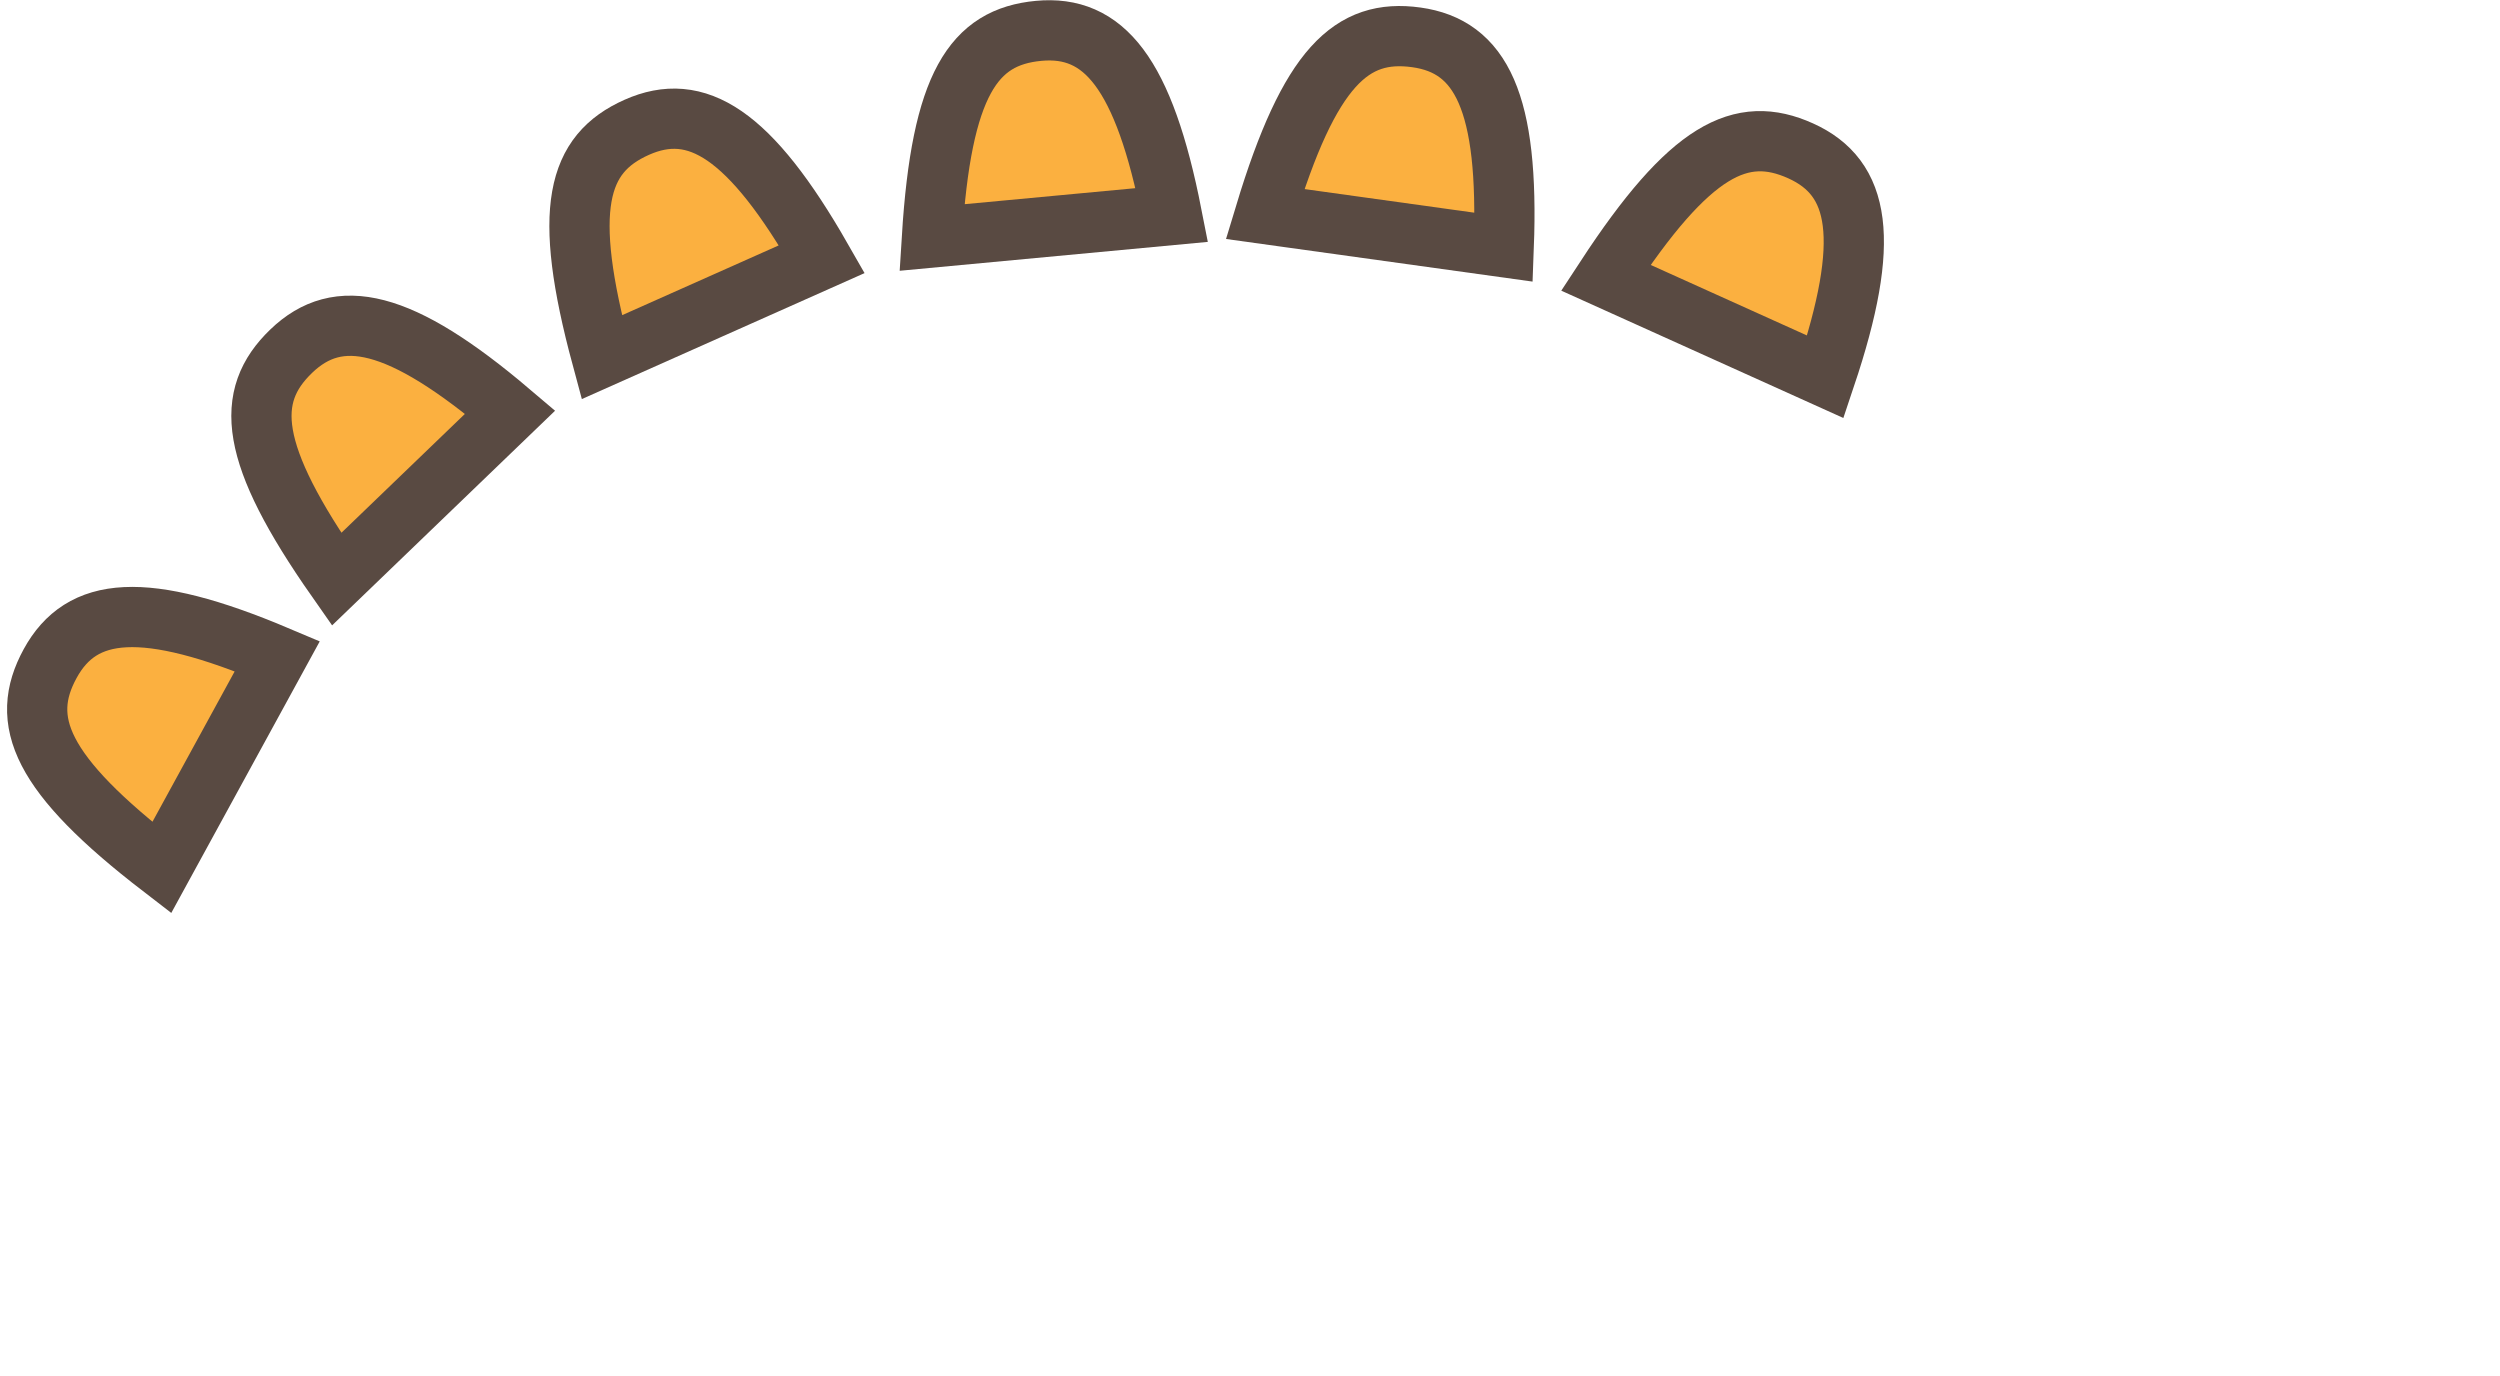
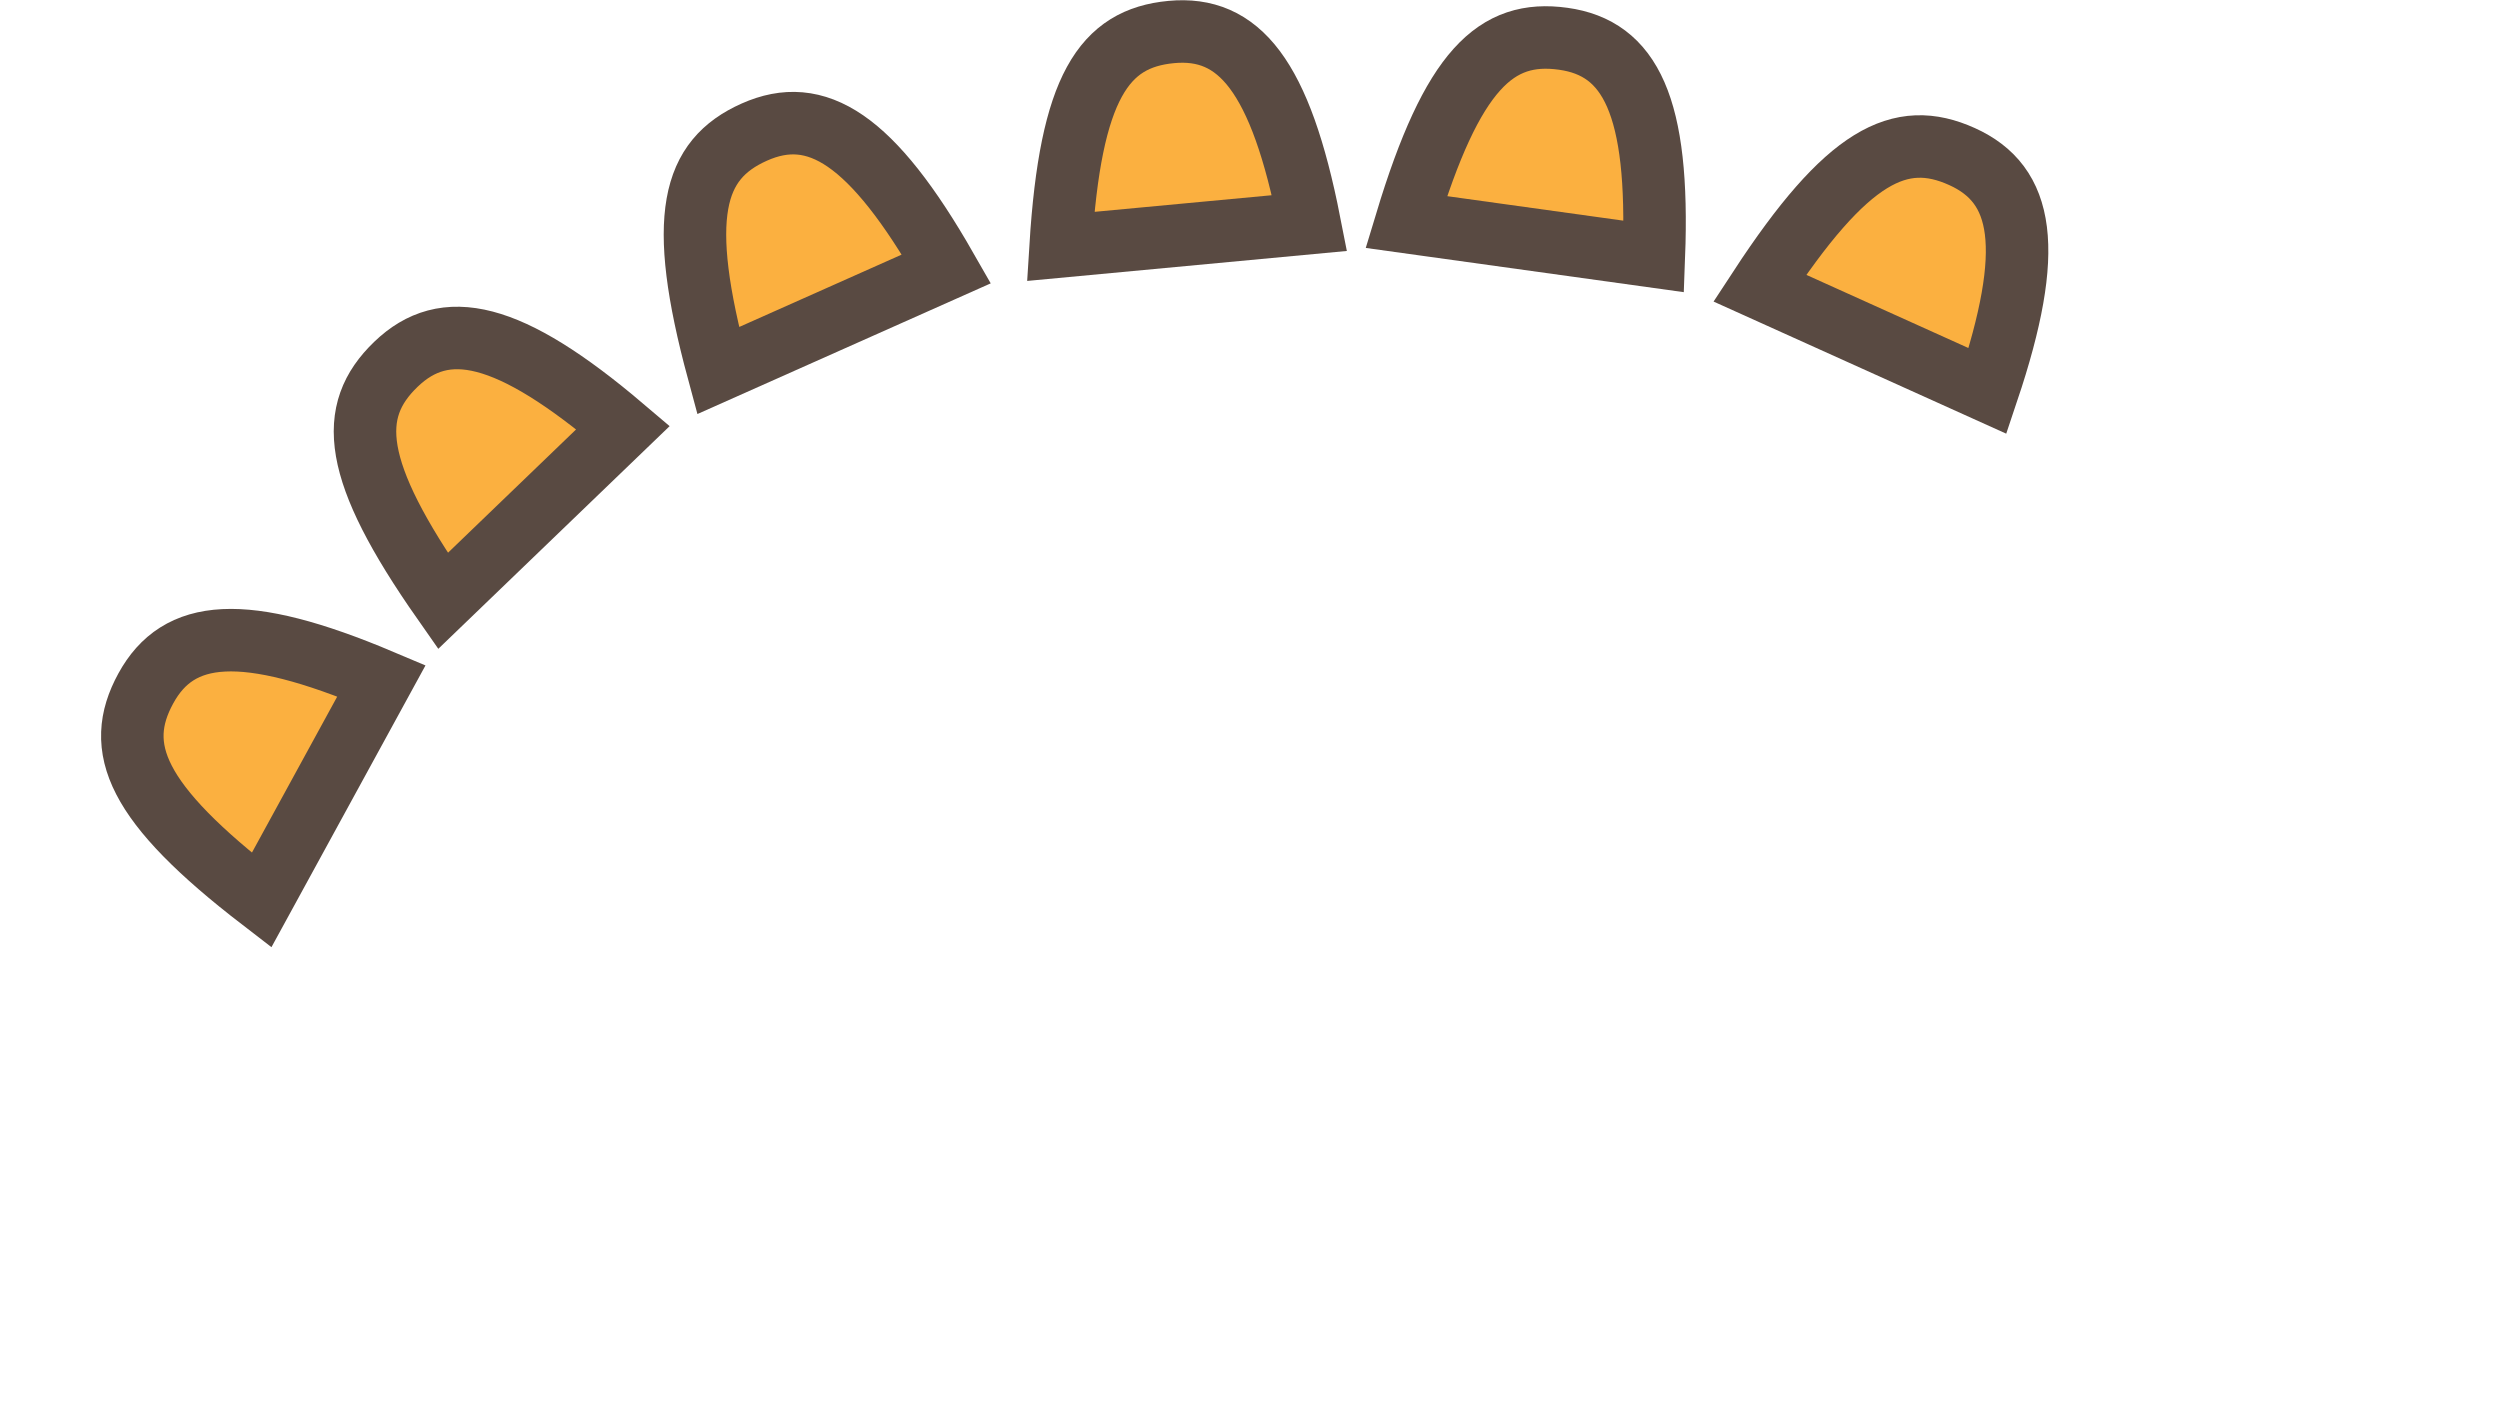
- <svg xmlns="http://www.w3.org/2000/svg" width="249" height="137" viewBox="0 0 249 137" fill="none">
-   <path d="M27.622 65.354L16.11 86.412C3.957 77.062 1.878 71.794 4.996 66.091C8.114 60.387 14.306 59.723 27.622 65.354Z" fill="#FBB040" stroke="#594A42" stroke-width="6" />
-   <path d="M50.814 41.049L33.523 57.693C24.728 45.132 24.323 39.482 29.006 34.975C33.689 30.468 39.795 31.688 50.814 41.049Z" fill="#FBB040" stroke="#594A42" stroke-width="6" />
-   <path d="M81.858 25.812L59.935 35.579C55.94 20.775 57.481 15.325 63.418 12.68C69.356 10.035 74.682 13.26 81.858 25.812Z" fill="#FBB040" stroke="#594A42" stroke-width="6" />
-   <path d="M116.715 21.415L92.82 23.655C93.77 8.35 96.974 3.68 103.445 3.073C109.917 2.467 113.932 7.227 116.715 21.415Z" fill="#FBB040" stroke="#594A42" stroke-width="6" />
-   <path d="M149.771 24.619L126 21.314C130.438 6.636 134.628 2.826 141.066 3.721C147.504 4.616 150.319 10.171 149.771 24.619Z" fill="#FBB040" stroke="#594A42" stroke-width="6" />
-   <path d="M181.809 37.533L159.934 27.659C168.331 14.828 173.425 12.354 179.35 15.028C185.274 17.703 186.408 23.825 181.809 37.533Z" fill="#FBB040" stroke="#594A42" stroke-width="6" />
+ <svg xmlns="http://www.w3.org/2000/svg" width="240" height="137" viewBox="0 0 240 137" fill="none">
+   <path d="M36.623 65.354L25.11 86.412C12.957 77.062 10.878 71.794 13.996 66.091C17.114 60.387 23.305 59.723 36.623 65.354Z" fill="#FBB040" stroke="#594A42" stroke-width="6" />
+   <path d="M59.814 41.049L42.523 57.693C33.728 45.132 33.323 39.482 38.006 34.975C42.689 30.468 48.795 31.688 59.814 41.049Z" fill="#FBB040" stroke="#594A42" stroke-width="6" />
+   <path d="M90.858 25.812L68.935 35.579C64.939 20.775 66.481 15.325 72.418 12.68C78.356 10.035 83.682 13.26 90.858 25.812Z" fill="#FBB040" stroke="#594A42" stroke-width="6" />
+   <path d="M125.715 21.415L101.82 23.655C102.77 8.35 105.974 3.68 112.445 3.073C118.917 2.467 122.932 7.227 125.715 21.415Z" fill="#FBB040" stroke="#594A42" stroke-width="6" />
+   <path d="M158.771 24.619L135 21.314C139.438 6.636 143.628 2.826 150.066 3.721C156.504 4.616 159.319 10.171 158.771 24.619Z" fill="#FBB040" stroke="#594A42" stroke-width="6" />
+   <path d="M190.809 37.533L168.934 27.659C177.331 14.828 182.425 12.354 188.35 15.028C194.274 17.703 195.408 23.825 190.809 37.533Z" fill="#FBB040" stroke="#594A42" stroke-width="6" />
</svg>
